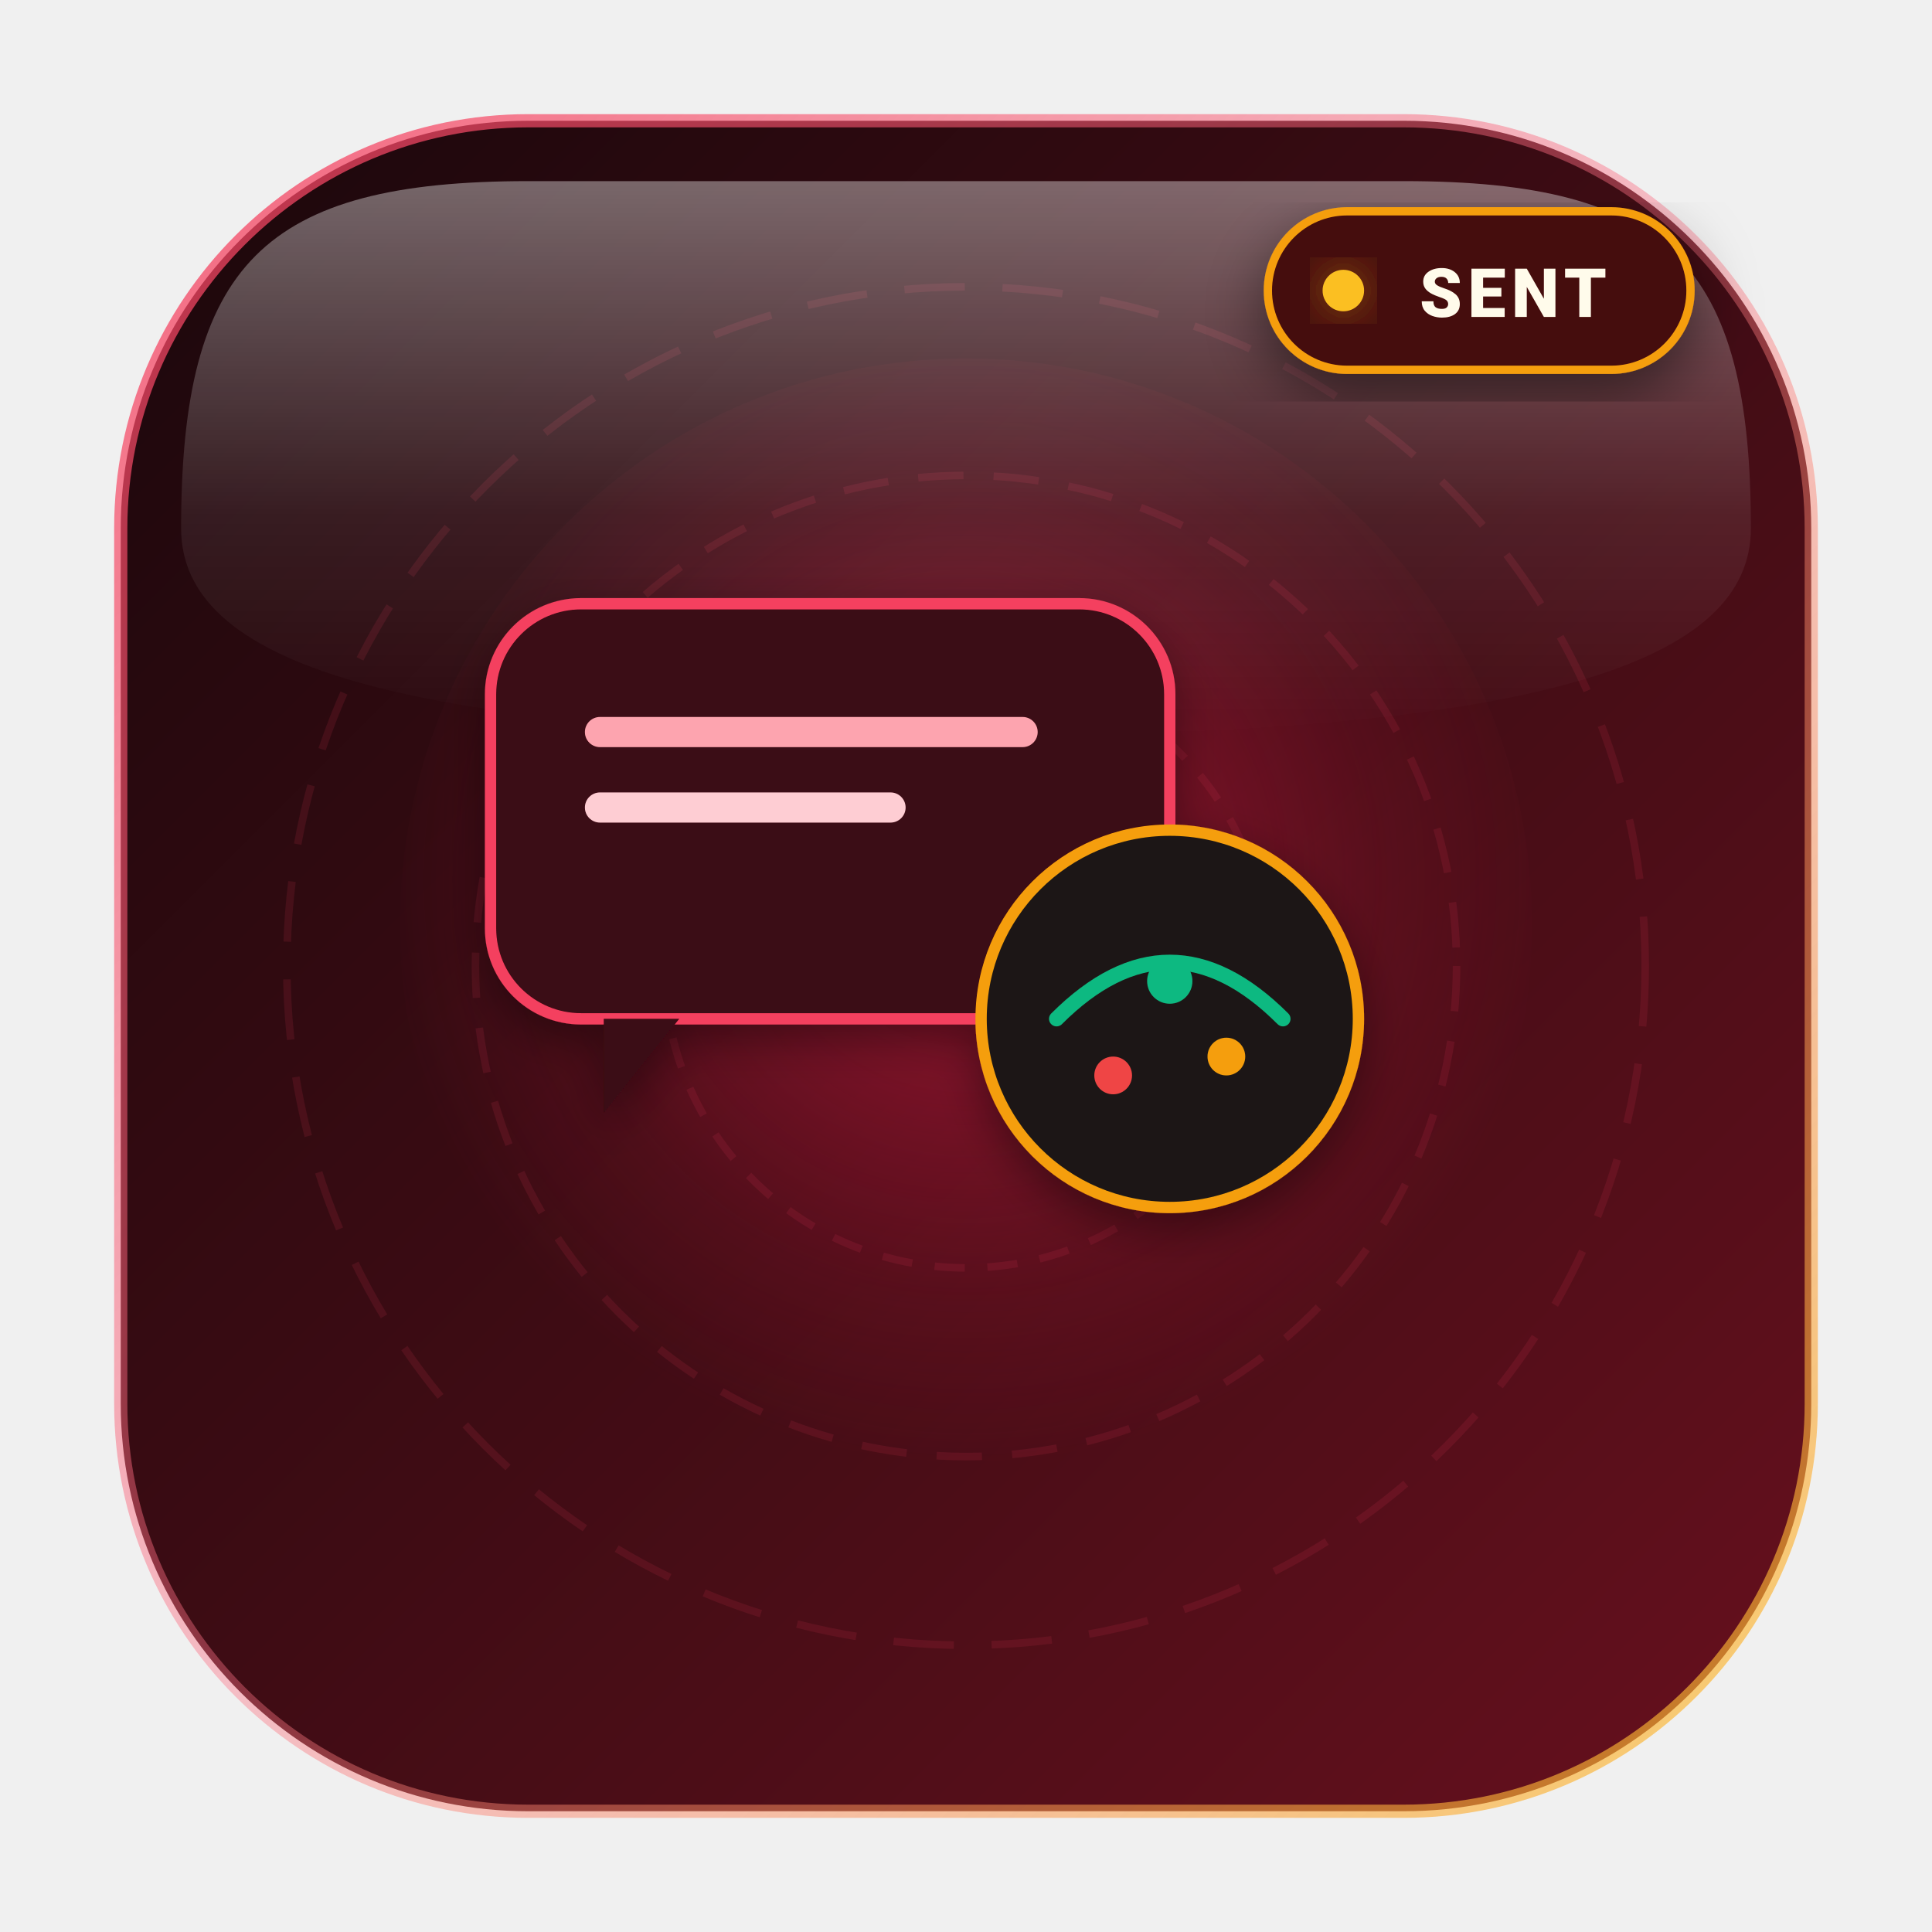
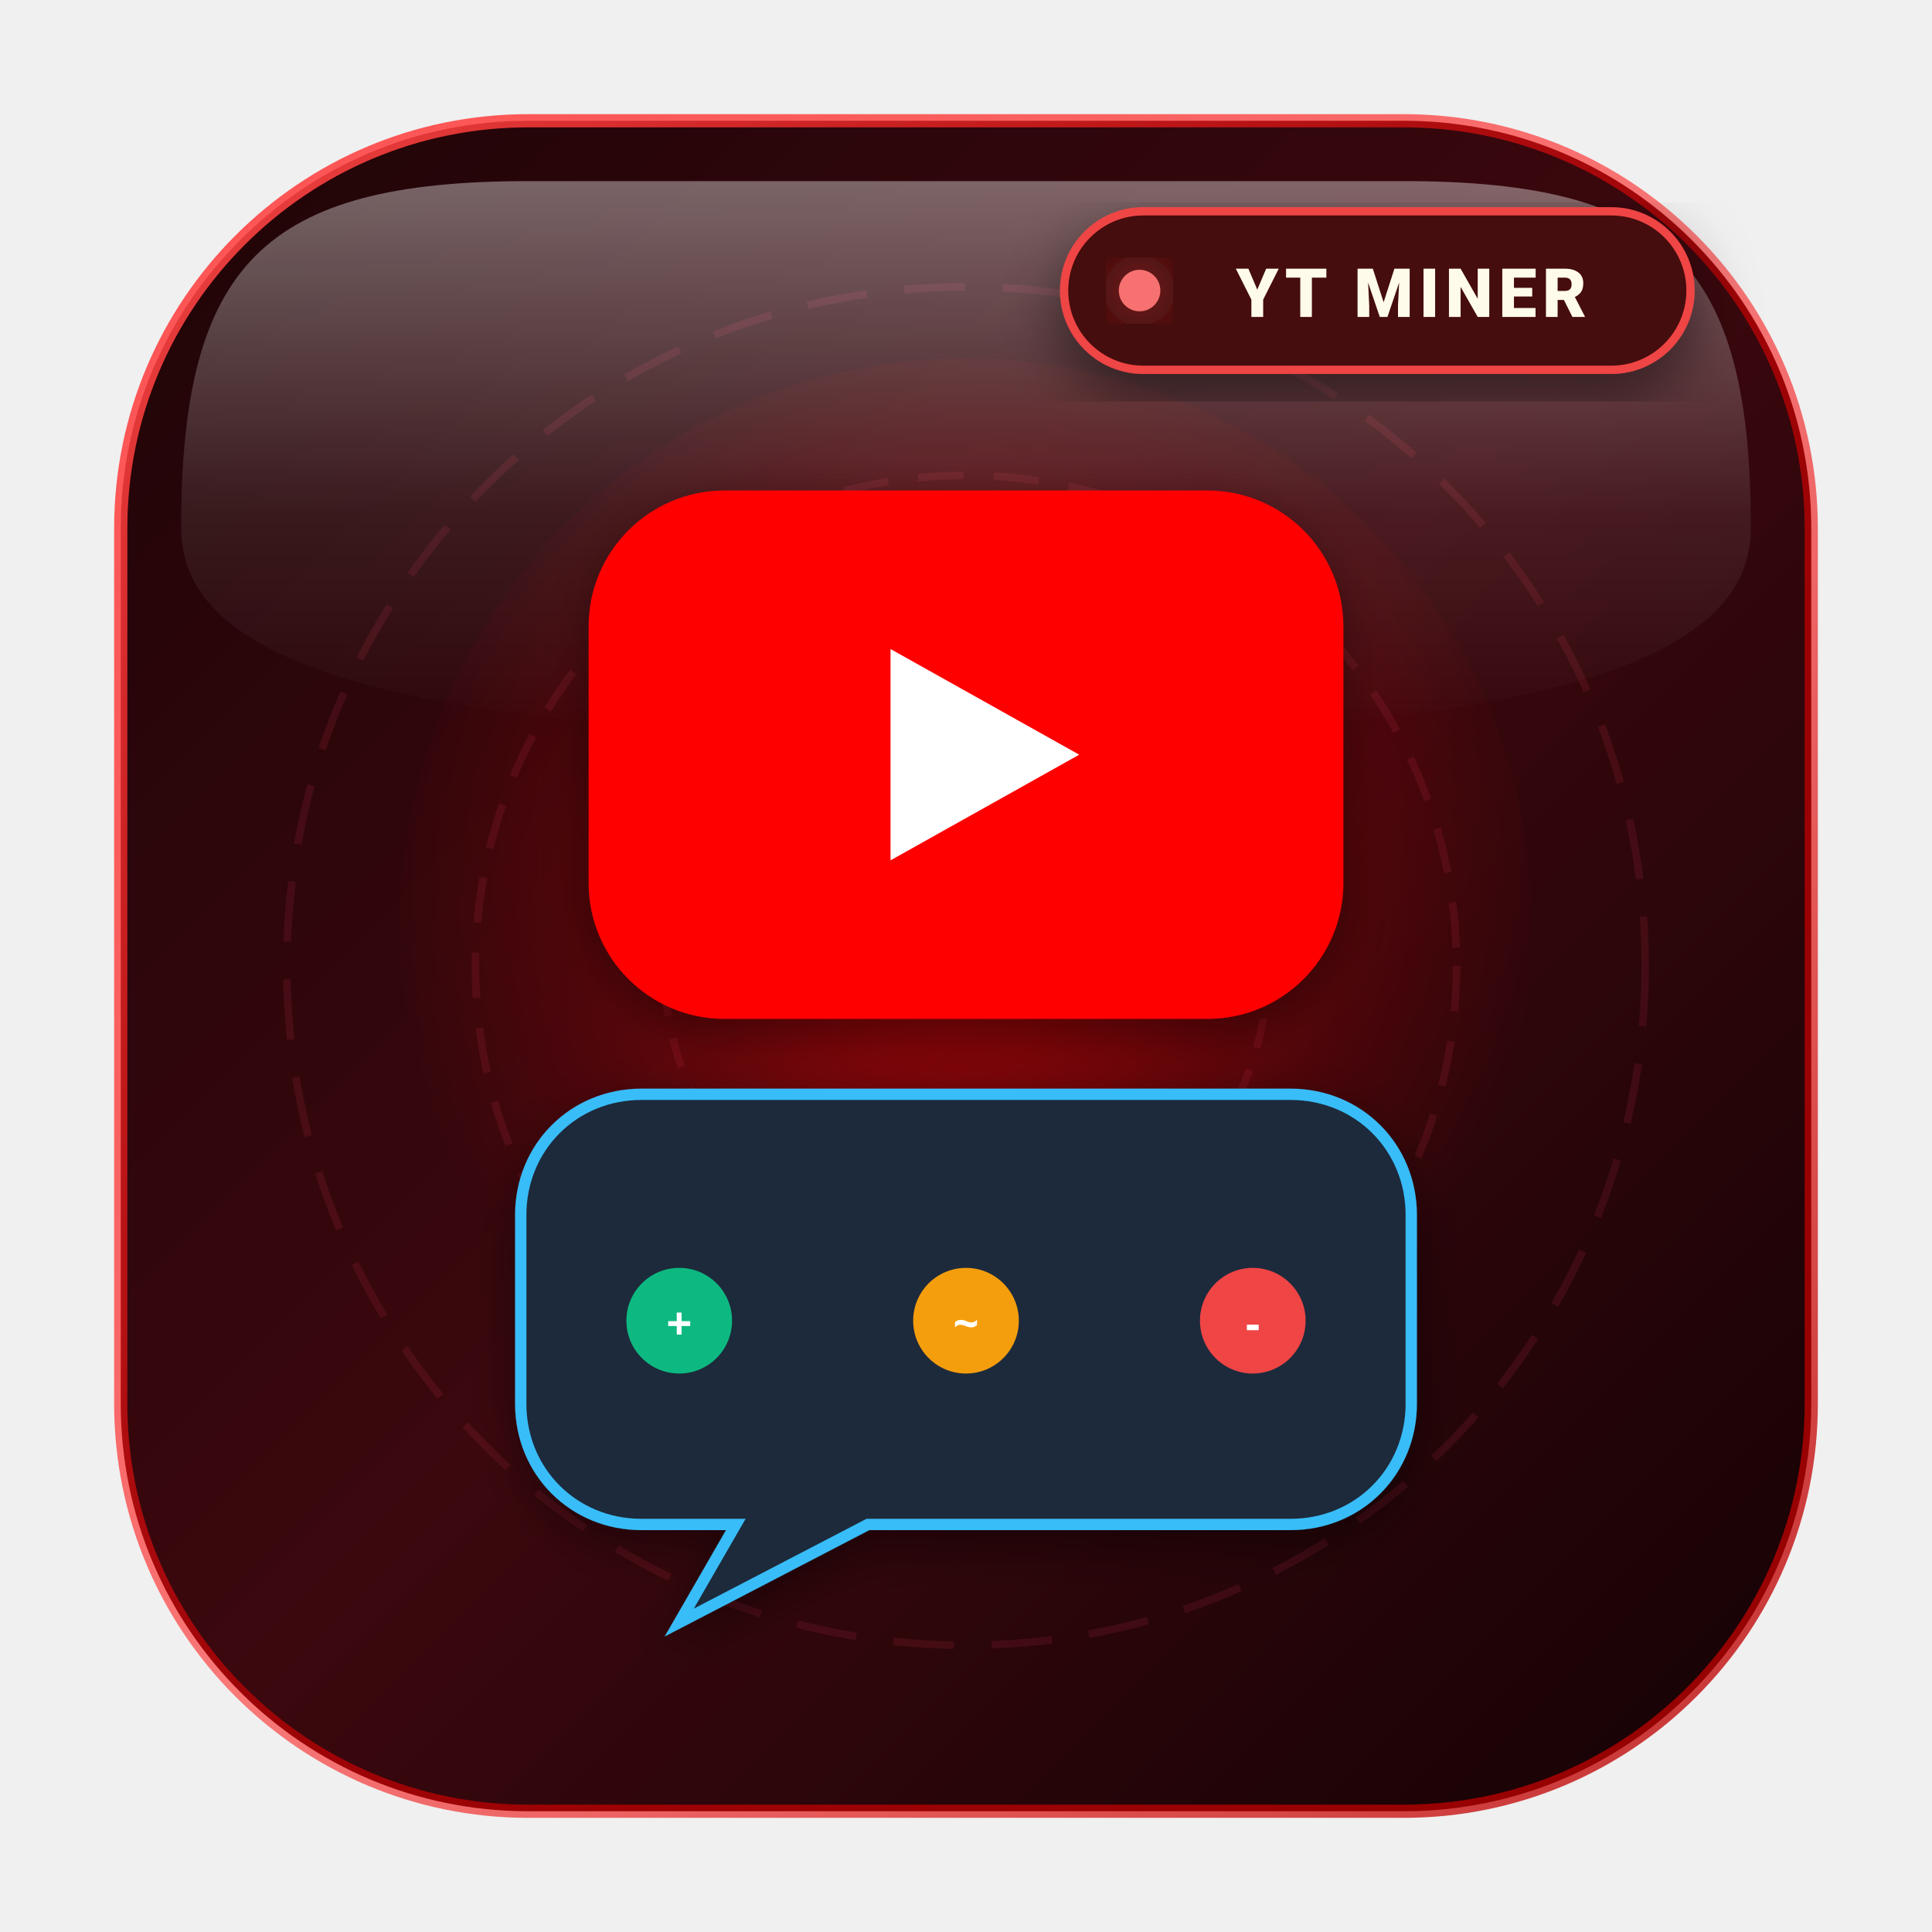
<svg xmlns="http://www.w3.org/2000/svg" viewBox="0 0 512 512" width="512" height="512">
  <defs>
    <linearGradient id="bgGrad_youtube_comments_painpoint_sentiment_miner" x1="0%" y1="0%" x2="100%" y2="100%">
-       <stop offset="0%" stop-color="#1A070B" />
-       <stop offset="50%" stop-color="#3F0C14" />
-       <stop offset="100%" stop-color="#68101E" />
+       <stop offset="0%" stop-color="#1F0407" />
+       <stop offset="50%" stop-color="#3B080E" />
+       <stop offset="100%" stop-color="#140204" />
    </linearGradient>
    <linearGradient id="borderGrad_youtube_comments_painpoint_sentiment_miner" x1="0%" y1="0%" x2="100%" y2="100%">
-       <stop offset="0%" stop-color="#F43F5E" stop-opacity="0.8" />
-       <stop offset="50%" stop-color="#FB7185" stop-opacity="0.4" />
-       <stop offset="100%" stop-color="#FBBF24" stop-opacity="0.7" />
+       <stop offset="0%" stop-color="#FF4D4D" stop-opacity="0.95" />
+       <stop offset="50%" stop-color="#FF0000" stop-opacity="0.5" />
+       <stop offset="100%" stop-color="#B30000" stop-opacity="0.8" />
    </linearGradient>
    <radialGradient id="glowOrb_youtube_comments_painpoint_sentiment_miner" cx="50%" cy="46%" r="52%">
-       <stop offset="0%" stop-color="#E11D48" stop-opacity="0.55" />
-       <stop offset="70%" stop-color="#E11D48" stop-opacity="0.12" />
-       <stop offset="100%" stop-color="#E11D48" stop-opacity="0.0" />
+       <stop offset="0%" stop-color="#FF0000" stop-opacity="0.55" />
+       <stop offset="70%" stop-color="#FF0000" stop-opacity="0.12" />
+       <stop offset="100%" stop-color="#FF0000" stop-opacity="0.0" />
    </radialGradient>
    <linearGradient id="specularGrad_youtube_comments_painpoint_sentiment_miner" x1="50%" y1="0%" x2="50%" y2="100%">
      <stop offset="0%" stop-color="#FFFFFF" stop-opacity="0.38" />
      <stop offset="60%" stop-color="#FFFFFF" stop-opacity="0.08" />
      <stop offset="100%" stop-color="#FFFFFF" stop-opacity="0.0" />
    </linearGradient>
    <filter id="heroShadow_youtube_comments_painpoint_sentiment_miner" x="-30%" y="-30%" width="160%" height="160%">
      <feDropShadow dx="0" dy="16" stdDeviation="18" flood-color="#000000" flood-opacity="0.65" />
      <feDropShadow dx="0" dy="4" stdDeviation="6" flood-color="#000000" flood-opacity="0.4" />
    </filter>
    <filter id="softGlow_youtube_comments_painpoint_sentiment_miner" x="-30%" y="-30%" width="160%" height="160%">
      <feGaussianBlur stdDeviation="8" result="blur" />
      <feComposite in="SourceGraphic" in2="blur" operator="over" />
    </filter>
    <filter id="badgeShadow_youtube_comments_painpoint_sentiment_miner" x="-20%" y="-20%" width="140%" height="140%">
      <feDropShadow dx="0" dy="6" stdDeviation="8" flood-color="#000000" flood-opacity="0.5" />
    </filter>
  </defs>
  <rect x="32" y="32" width="448" height="448" rx="108" ry="108" fill="url(#bgGrad_youtube_comments_painpoint_sentiment_miner)" stroke="url(#borderGrad_youtube_comments_painpoint_sentiment_miner)" stroke-width="3.5" />
  <circle cx="256" cy="245" r="150" fill="url(#glowOrb_youtube_comments_painpoint_sentiment_miner)" />
  <g stroke="#F43F5E" stroke-opacity="0.12" fill="none" stroke-width="2">
    <circle cx="256" cy="256" r="80" stroke-dasharray="8 6" />
    <circle cx="256" cy="256" r="130" stroke-dasharray="12 8" />
    <circle cx="256" cy="256" r="180" stroke-dasharray="16 10" />
  </g>
  <path d="M 48 140 C 48 70, 70 48, 140 48 L 372 48 C 442 48, 464 70, 464 140 C 464 175, 410 195, 256 195 C 102 195, 48 175, 48 140 Z" fill="url(#specularGrad_youtube_comments_painpoint_sentiment_miner)" />
  <g filter="url(#heroShadow_youtube_comments_painpoint_sentiment_miner)">
-     <rect x="130" y="160" width="180" height="110" rx="24" fill="#3B0712" stroke="#F43F5E" stroke-width="3" />
-     <polygon points="160,270 180,270 160,295" fill="#3B0712" />
-     <rect x="155" y="190" width="120" height="8" rx="4" fill="#FDA4AF" />
-     <rect x="155" y="210" width="85" height="8" rx="4" fill="#FECDD3" />
-     <circle cx="310" cy="270" r="50" fill="#1C1917" stroke="#F59E0B" stroke-width="3" />
-     <path d="M 280 270 Q 310 240 340 270" fill="none" stroke="#10B981" stroke-width="4" stroke-linecap="round" />
-     <circle cx="295" cy="285" r="5" fill="#EF4444" />
-     <circle cx="310" cy="260" r="6" fill="#10B981" />
-     <circle cx="325" cy="280" r="5" fill="#F59E0B" />
+     <g transform="translate(0, -20)">
+       <rect x="156" y="150" width="200" height="140" rx="36" fill="#FF0000" />
+       <polygon points="236,192 236,248 286,220" fill="#FFFFFF" />
+     </g>
+     <path d="M 170 290 L 342 290 C 360 290, 374 304, 374 322 L 374 372 C 374 390, 360 404, 342 404 L 230 404 L 180 430 L 195 404 L 170 404 C 152 404, 138 390, 138 372 L 138 322 C 138 304, 152 290, 170 290 Z" fill="#1E293B" stroke="#38BDF8" stroke-width="3" />
+     <circle cx="180" cy="350" r="14" fill="#10B981" />
+     <text x="180" y="355" font-family="sans-serif" font-weight="900" font-size="12" fill="#FFFFFF" text-anchor="middle">+</text>
+     <circle cx="256" cy="350" r="14" fill="#F59E0B" />
+     <text x="256" y="355" font-family="sans-serif" font-weight="900" font-size="12" fill="#FFFFFF" text-anchor="middle">~</text>
+     <circle cx="332" cy="350" r="14" fill="#EF4444" />
+     <text x="332" y="355" font-family="sans-serif" font-weight="900" font-size="12" fill="#FFFFFF" text-anchor="middle">-</text>
  </g>
  <g filter="url(#badgeShadow_youtube_comments_painpoint_sentiment_miner)">
-     <rect x="336" y="56" width="112" height="42" rx="21" fill="#450A0A" stroke="#F59E0B" stroke-width="2.2" />
-     <circle cx="356" cy="77" r="5.5" fill="#FBBF24" filter="url(#softGlow_youtube_comments_painpoint_sentiment_miner)" />
-     <text x="401" y="84" font-family="-apple-system, BlinkMacSystemFont, 'SF Pro Display', 'Segoe UI', Roboto, sans-serif" font-weight="900" font-size="18" text-anchor="middle" fill="#FFFBEB" letter-spacing="1.5">SENT</text>
+     <rect x="282" y="56" width="166" height="42" rx="21" fill="#450A0A" stroke="#EF4444" stroke-width="2.2" />
+     <circle cx="302" cy="77" r="5.5" fill="#F87171" filter="url(#softGlow_youtube_comments_painpoint_sentiment_miner)" />
+     <text x="374" y="84" font-family="-apple-system, BlinkMacSystemFont, 'SF Pro Display', 'Segoe UI', Roboto, sans-serif" font-weight="900" font-size="18" text-anchor="middle" fill="#FFFBEB" letter-spacing="1.5">YT MINER</text>
  </g>
</svg>
